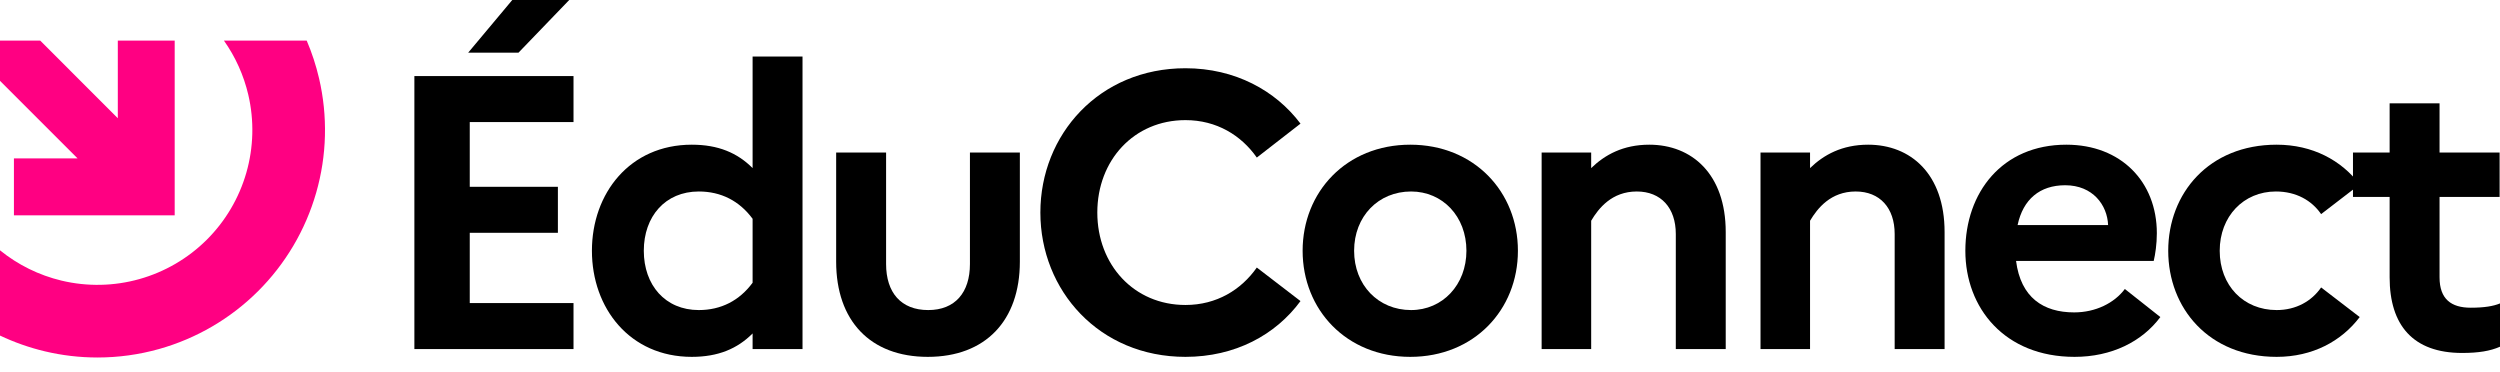
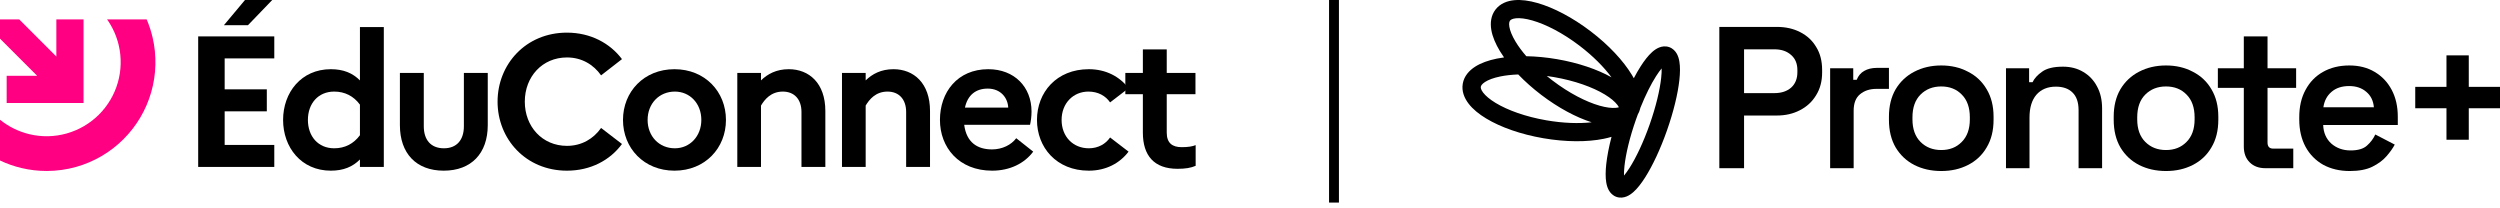
- <svg xmlns="http://www.w3.org/2000/svg" width="121" height="18" viewBox="0 0 121 18" fill="none">
+ <svg xmlns="http://www.w3.org/2000/svg" width="253" height="21" viewBox="0 0 253 21" fill="none">
  <path d="M5.702 1.966L8.455 1.966V10.421H0.674V7.668H3.756L0 3.913V1.966H1.947L5.702 5.722V1.966Z" fill="#FF0082" />
  <path d="M0 12.115C0.869 12.819 1.886 13.321 2.978 13.582C4.22 13.879 5.518 13.853 6.748 13.507C7.978 13.161 9.099 12.507 10.005 11.606C10.91 10.705 11.571 9.587 11.923 8.359C12.275 7.131 12.308 5.834 12.018 4.589C11.797 3.644 11.396 2.754 10.839 1.966H14.845C15.096 2.554 15.296 3.164 15.442 3.791C15.869 5.619 15.821 7.525 15.303 9.329C14.785 11.133 13.815 12.775 12.484 14.099C11.154 15.422 9.507 16.384 7.7 16.892C6.729 17.165 5.73 17.302 4.731 17.303C4.723 17.303 4.715 17.303 4.707 17.303C3.853 17.302 2.998 17.202 2.161 17.002C1.413 16.823 0.689 16.567 0 16.241L0 12.115Z" fill="#FF0082" />
  <path d="M25.096 2.548L27.55 0H24.794L22.661 2.548H25.096ZM20.056 16.894H27.758V14.667H22.736V11.269H27.002V9.042H22.736V5.908H27.758V3.681H20.056V16.894Z" fill="black" />
  <path d="M28.649 12.137C28.649 14.912 30.48 17.272 33.481 17.272C34.765 17.272 35.69 16.875 36.426 16.139V16.894H38.842V2.737H36.426V8.136C35.69 7.399 34.765 7.003 33.481 7.003C30.48 7.003 28.649 9.363 28.649 12.137ZM31.16 12.137C31.16 10.476 32.198 9.268 33.821 9.268C34.897 9.268 35.784 9.721 36.426 10.589V13.685C35.784 14.553 34.897 15.007 33.821 15.007C32.198 15.007 31.16 13.799 31.16 12.137Z" fill="black" />
  <path d="M46.945 12.779C46.945 14.157 46.228 15.007 44.925 15.007C43.604 15.007 42.887 14.157 42.887 12.779V7.381H40.47V12.666C40.47 15.516 42.113 17.272 44.906 17.272C47.7 17.272 49.361 15.516 49.361 12.666V7.381H46.945V12.779Z" fill="black" />
  <path d="M57.376 14.761C54.884 14.761 53.11 12.817 53.11 10.287C53.11 7.758 54.884 5.814 57.376 5.814C58.886 5.814 60.075 6.55 60.83 7.626L62.944 5.984C61.736 4.379 59.773 3.303 57.376 3.303C53.204 3.303 50.354 6.512 50.354 10.287C50.354 14.063 53.204 17.272 57.376 17.272C59.773 17.272 61.736 16.215 62.944 14.572L60.83 12.949C60.075 14.025 58.886 14.761 57.376 14.761Z" fill="black" />
  <path d="M68.257 7.003C65.162 7.003 63.047 9.287 63.047 12.137C63.047 14.988 65.162 17.272 68.257 17.272C71.353 17.272 73.467 14.988 73.467 12.137C73.467 9.287 71.353 7.003 68.257 7.003ZM68.295 15.007C66.709 15.007 65.539 13.799 65.539 12.137C65.539 10.476 66.709 9.268 68.295 9.268C69.824 9.268 70.975 10.476 70.975 12.137C70.975 13.78 69.824 15.007 68.295 15.007Z" fill="black" />
  <path d="M74.615 16.894H77.013V10.684C77.371 10.08 78.013 9.268 79.221 9.268C80.391 9.268 81.109 10.061 81.109 11.326V16.894H83.525V11.231C83.525 8.419 81.883 7.003 79.825 7.003C78.561 7.003 77.673 7.494 77.013 8.136V7.381H74.615V16.894Z" fill="black" />
  <path d="M85.209 16.894H87.606V10.684C87.965 10.08 88.607 9.268 89.815 9.268C90.985 9.268 91.702 10.061 91.702 11.326V16.894H94.118V11.231C94.118 8.419 92.476 7.003 90.419 7.003C89.154 7.003 88.267 7.494 87.606 8.136V7.381H85.209V16.894Z" fill="black" />
  <path d="M104.561 15.346L102.843 13.987C102.334 14.667 101.428 15.12 100.389 15.12C98.898 15.12 97.803 14.402 97.577 12.628H104.24C104.316 12.307 104.391 11.816 104.391 11.288C104.391 8.796 102.655 7.003 100.012 7.003C96.897 7.003 95.123 9.325 95.123 12.137C95.123 14.912 97.029 17.272 100.408 17.272C102.202 17.272 103.674 16.536 104.561 15.346ZM99.955 8.966C101.295 8.966 101.994 9.929 102.032 10.892H97.652C97.917 9.646 98.728 8.966 99.955 8.966Z" fill="black" />
  <path d="M110.19 15.007C108.585 15.007 107.434 13.817 107.434 12.137C107.434 10.476 108.585 9.268 110.152 9.268C111.134 9.268 111.889 9.702 112.342 10.363L114.21 8.928C113.323 7.758 111.926 7.003 110.19 7.003C106.905 7.003 104.942 9.363 104.942 12.137C104.942 14.912 106.905 17.272 110.19 17.272C111.926 17.272 113.323 16.517 114.21 15.346L112.342 13.912C111.889 14.572 111.134 15.007 110.19 15.007Z" fill="black" />
  <path d="M115.658 13.421C115.658 15.743 116.791 17.083 119.169 17.083C119.962 17.083 120.528 16.989 121 16.781V14.686C120.679 14.818 120.245 14.893 119.584 14.893C118.64 14.893 118.074 14.478 118.074 13.421V9.532H120.981V7.381H118.074V5.002H115.658V7.381H113.884V9.532H115.658V13.421Z" fill="black" />
+   <path d="M135 0V20.5" stroke="black" />
+   <path d="M173.996 17.021V2.723H179.823C180.712 2.723 181.499 2.9 182.183 3.254C182.88 3.609 183.421 4.112 183.804 4.766C184.201 5.406 184.399 6.175 184.399 7.074V7.34C184.399 8.225 184.194 8.994 183.783 9.648C183.387 10.301 182.839 10.805 182.142 11.159C181.458 11.513 180.685 11.69 179.823 11.69H176.499V17.021H173.996ZM176.499 9.423H179.577C180.275 9.423 180.835 9.239 181.259 8.871C181.684 8.49 181.896 7.966 181.896 7.299V7.094C181.896 6.441 181.684 5.93 181.259 5.563C180.835 5.181 180.275 4.991 179.577 4.991H176.499V9.423Z" fill="black" />
+   <path d="M185.21 17.021V6.911H187.549V8.075H187.898C188.062 7.666 188.315 7.367 188.657 7.176C189.013 6.972 189.437 6.87 189.93 6.87H191.161V8.994H189.888C189.218 8.994 188.664 9.178 188.226 9.546C187.802 9.9 187.59 10.451 187.59 11.2V17.021H185.21Z" fill="black" />
+   <path d="M196.455 17.307C195.443 17.307 194.533 17.103 193.726 16.695C192.933 16.286 192.303 15.694 191.838 14.917C191.387 14.141 191.161 13.209 191.161 12.119V11.813C191.161 10.737 191.387 9.811 191.838 9.035C192.303 8.259 192.933 7.666 193.726 7.258C194.533 6.836 195.443 6.625 196.455 6.625C197.467 6.625 198.37 6.836 199.163 7.258C199.971 7.666 200.6 8.259 201.051 9.035C201.516 9.811 201.749 10.737 201.749 11.813V12.119C201.749 13.209 201.516 14.141 201.051 14.917C200.6 15.694 199.971 16.286 199.163 16.695C198.37 17.103 197.467 17.307 196.455 17.307ZM196.455 15.183C197.303 15.183 197.994 14.911 198.527 14.366C199.075 13.821 199.348 13.059 199.348 12.078V11.874C199.348 10.88 199.075 10.111 198.527 9.566C197.994 9.021 197.303 8.749 196.455 8.749C195.607 8.749 194.909 9.021 194.362 9.566C193.815 10.111 193.541 10.88 193.541 11.874V12.078C193.541 13.059 193.815 13.821 194.362 14.366C194.909 14.911 195.607 15.183 196.455 15.183Z" fill="black" />
+   <path d="M203.006 17.021V6.911H205.345V8.32H205.694C205.872 7.939 206.194 7.585 206.659 7.258C207.124 6.917 207.828 6.747 208.772 6.747C209.552 6.747 210.236 6.924 210.824 7.278C211.426 7.632 211.891 8.123 212.219 8.749C212.561 9.375 212.732 10.117 212.732 10.975V17.021H210.352V11.159C210.352 10.356 210.147 9.757 209.737 9.362C209.34 8.967 208.779 8.769 208.054 8.769C207.22 8.769 206.563 9.042 206.084 9.586C205.619 10.131 205.386 10.9 205.386 11.895V17.021H203.006Z" fill="black" />
+   <path d="M219.201 17.307C218.188 17.307 217.279 17.103 216.472 16.695C215.678 16.286 215.049 15.694 214.584 14.917C214.132 14.141 213.907 13.209 213.907 12.119V11.813C213.907 10.737 214.132 9.811 214.584 9.035C215.049 8.259 215.678 7.666 216.472 7.258C217.279 6.836 218.188 6.625 219.201 6.625C220.213 6.625 221.116 6.836 221.909 7.258C222.716 7.666 223.345 8.259 223.797 9.035C224.262 9.811 224.494 10.737 224.494 11.813V12.119C224.494 13.209 224.262 14.141 223.797 14.917C223.345 15.694 222.716 16.286 221.909 16.695C221.116 17.103 220.213 17.307 219.201 17.307ZM219.201 15.183C220.049 15.183 220.739 14.911 221.273 14.366C221.82 13.821 222.094 13.059 222.094 12.078V11.874C222.094 10.88 221.82 10.111 221.273 9.566C220.739 9.021 220.049 8.749 219.201 8.749C218.352 8.749 217.655 9.021 217.108 9.566C216.56 10.111 216.287 10.88 216.287 11.874V12.078C216.287 13.059 216.56 13.821 217.108 14.366C217.655 14.911 218.352 15.183 219.201 15.183Z" fill="black" />
+   <path d="M229.249 17.021C228.592 17.021 228.065 16.824 227.669 16.429C227.272 16.034 227.074 15.503 227.074 14.836V8.892H224.447V6.911H227.074V3.683H229.474V6.911H232.368V8.892H229.474V14.427C229.474 14.836 229.666 15.04 230.049 15.04H232.08V17.021H229.249Z" fill="black" />
+   <path d="M237.794 17.307C236.782 17.307 235.886 17.096 235.106 16.674C234.34 16.238 233.745 15.632 233.321 14.856C232.897 14.066 232.685 13.147 232.685 12.099V11.854C232.685 10.791 232.897 9.872 233.321 9.096C233.745 8.306 234.333 7.7 235.085 7.278C235.851 6.843 236.741 6.625 237.753 6.625C238.738 6.625 239.593 6.843 240.318 7.278C241.056 7.714 241.631 8.32 242.041 9.096C242.452 9.872 242.657 10.778 242.657 11.813V12.65H235.106C235.133 13.426 235.407 14.053 235.927 14.529C236.46 14.992 237.11 15.224 237.876 15.224C238.628 15.224 239.182 15.06 239.538 14.734C239.907 14.407 240.188 14.032 240.379 13.61L242.349 14.632C242.158 14.999 241.877 15.394 241.508 15.816C241.152 16.225 240.673 16.579 240.071 16.878C239.483 17.164 238.724 17.307 237.794 17.307ZM235.126 10.853H240.236C240.181 10.199 239.928 9.682 239.476 9.3C239.025 8.906 238.444 8.708 237.732 8.708C236.994 8.708 236.399 8.906 235.947 9.3C235.496 9.682 235.222 10.199 235.126 10.853Z" fill="black" />
+   <path d="M247.583 14.141V10.955H244.423V8.79H247.583V5.603H249.84V8.79H253V10.955H249.84V14.141H247.583Z" fill="black" />
+   <path fill-rule="evenodd" clip-rule="evenodd" d="M153.427 1.849C153.029 1.887 152.878 2.008 152.82 2.082C152.762 2.156 152.683 2.33 152.749 2.719C152.815 3.11 153.015 3.623 153.383 4.23C153.663 4.693 154.026 5.185 154.462 5.689C155.451 5.706 156.507 5.805 157.588 5.991C159.722 6.36 161.649 7.017 163.084 7.824C162.324 6.792 161.215 5.668 159.842 4.622C158.147 3.332 156.437 2.459 155.068 2.069C154.381 1.873 153.827 1.812 153.427 1.849ZM163.831 10.855C163.794 10.782 163.743 10.699 163.671 10.605C163.429 10.289 163.01 9.926 162.399 9.557C161.184 8.823 159.377 8.167 157.27 7.803C157.021 7.76 156.776 7.723 156.533 7.69C156.717 7.841 156.907 7.991 157.102 8.14C158.797 9.43 160.507 10.303 161.876 10.694C162.563 10.89 163.116 10.95 163.516 10.913C163.645 10.901 163.749 10.88 163.831 10.855ZM152.209 5.81C152.059 5.597 151.92 5.386 151.794 5.177C151.356 4.454 151.038 3.719 150.92 3.023C150.803 2.325 150.875 1.572 151.352 0.959C151.828 0.346 152.543 0.085 153.254 0.018C153.963 -0.048 154.762 0.068 155.58 0.301C157.223 0.769 159.139 1.769 160.97 3.163C162.802 4.558 164.271 6.133 165.15 7.585C165.217 7.695 165.281 7.806 165.342 7.917C165.57 7.481 165.799 7.082 166.026 6.727C166.401 6.138 166.796 5.625 167.194 5.269C167.393 5.091 167.628 4.92 167.897 4.811C168.172 4.699 168.535 4.635 168.915 4.766C169.297 4.897 169.541 5.171 169.688 5.428C169.831 5.679 169.908 5.959 169.952 6.22C170.042 6.744 170.03 7.389 169.954 8.082C169.803 9.482 169.368 11.291 168.701 13.19C168.034 15.089 167.24 16.775 166.481 17.966C166.106 18.555 165.711 19.069 165.313 19.424C165.114 19.602 164.879 19.773 164.61 19.882C164.335 19.994 163.972 20.058 163.591 19.927C163.21 19.796 162.966 19.523 162.819 19.265C162.676 19.014 162.599 18.735 162.554 18.473C162.465 17.949 162.477 17.304 162.552 16.612C162.64 15.806 162.821 14.865 163.086 13.849C162.832 13.925 162.568 13.991 162.296 14.046C160.621 14.386 158.456 14.381 156.179 13.988C153.903 13.595 151.863 12.874 150.404 11.993C149.676 11.554 149.05 11.05 148.62 10.487C148.188 9.923 147.899 9.224 148.033 8.461C148.168 7.699 148.679 7.138 149.278 6.752C149.875 6.368 150.636 6.103 151.471 5.933C151.707 5.885 151.954 5.844 152.209 5.81ZM161.078 12.375C159.795 12.519 158.206 12.471 156.497 12.176C154.39 11.812 152.583 11.156 151.367 10.422C150.757 10.053 150.338 9.691 150.096 9.375C149.855 9.06 149.843 8.869 149.859 8.778C149.876 8.686 149.952 8.511 150.287 8.295C150.623 8.078 151.142 7.877 151.842 7.735C152.373 7.627 152.981 7.559 153.646 7.535C154.325 8.242 155.109 8.941 155.973 9.599C157.7 10.913 159.501 11.877 161.078 12.375ZM165.753 11.566C165.687 11.744 165.621 11.925 165.556 12.108C164.921 13.916 164.528 15.584 164.396 16.808C164.354 17.192 164.34 17.513 164.347 17.769C164.514 17.572 164.705 17.312 164.914 16.984C165.578 15.942 166.315 14.392 166.95 12.585C167.586 10.777 167.978 9.109 168.111 7.885C168.153 7.501 168.167 7.18 168.159 6.924C167.993 7.121 167.802 7.382 167.593 7.71C167.083 8.51 166.529 9.611 166.012 10.898C165.961 11.128 165.878 11.353 165.753 11.566Z" fill="black" />
</svg>
